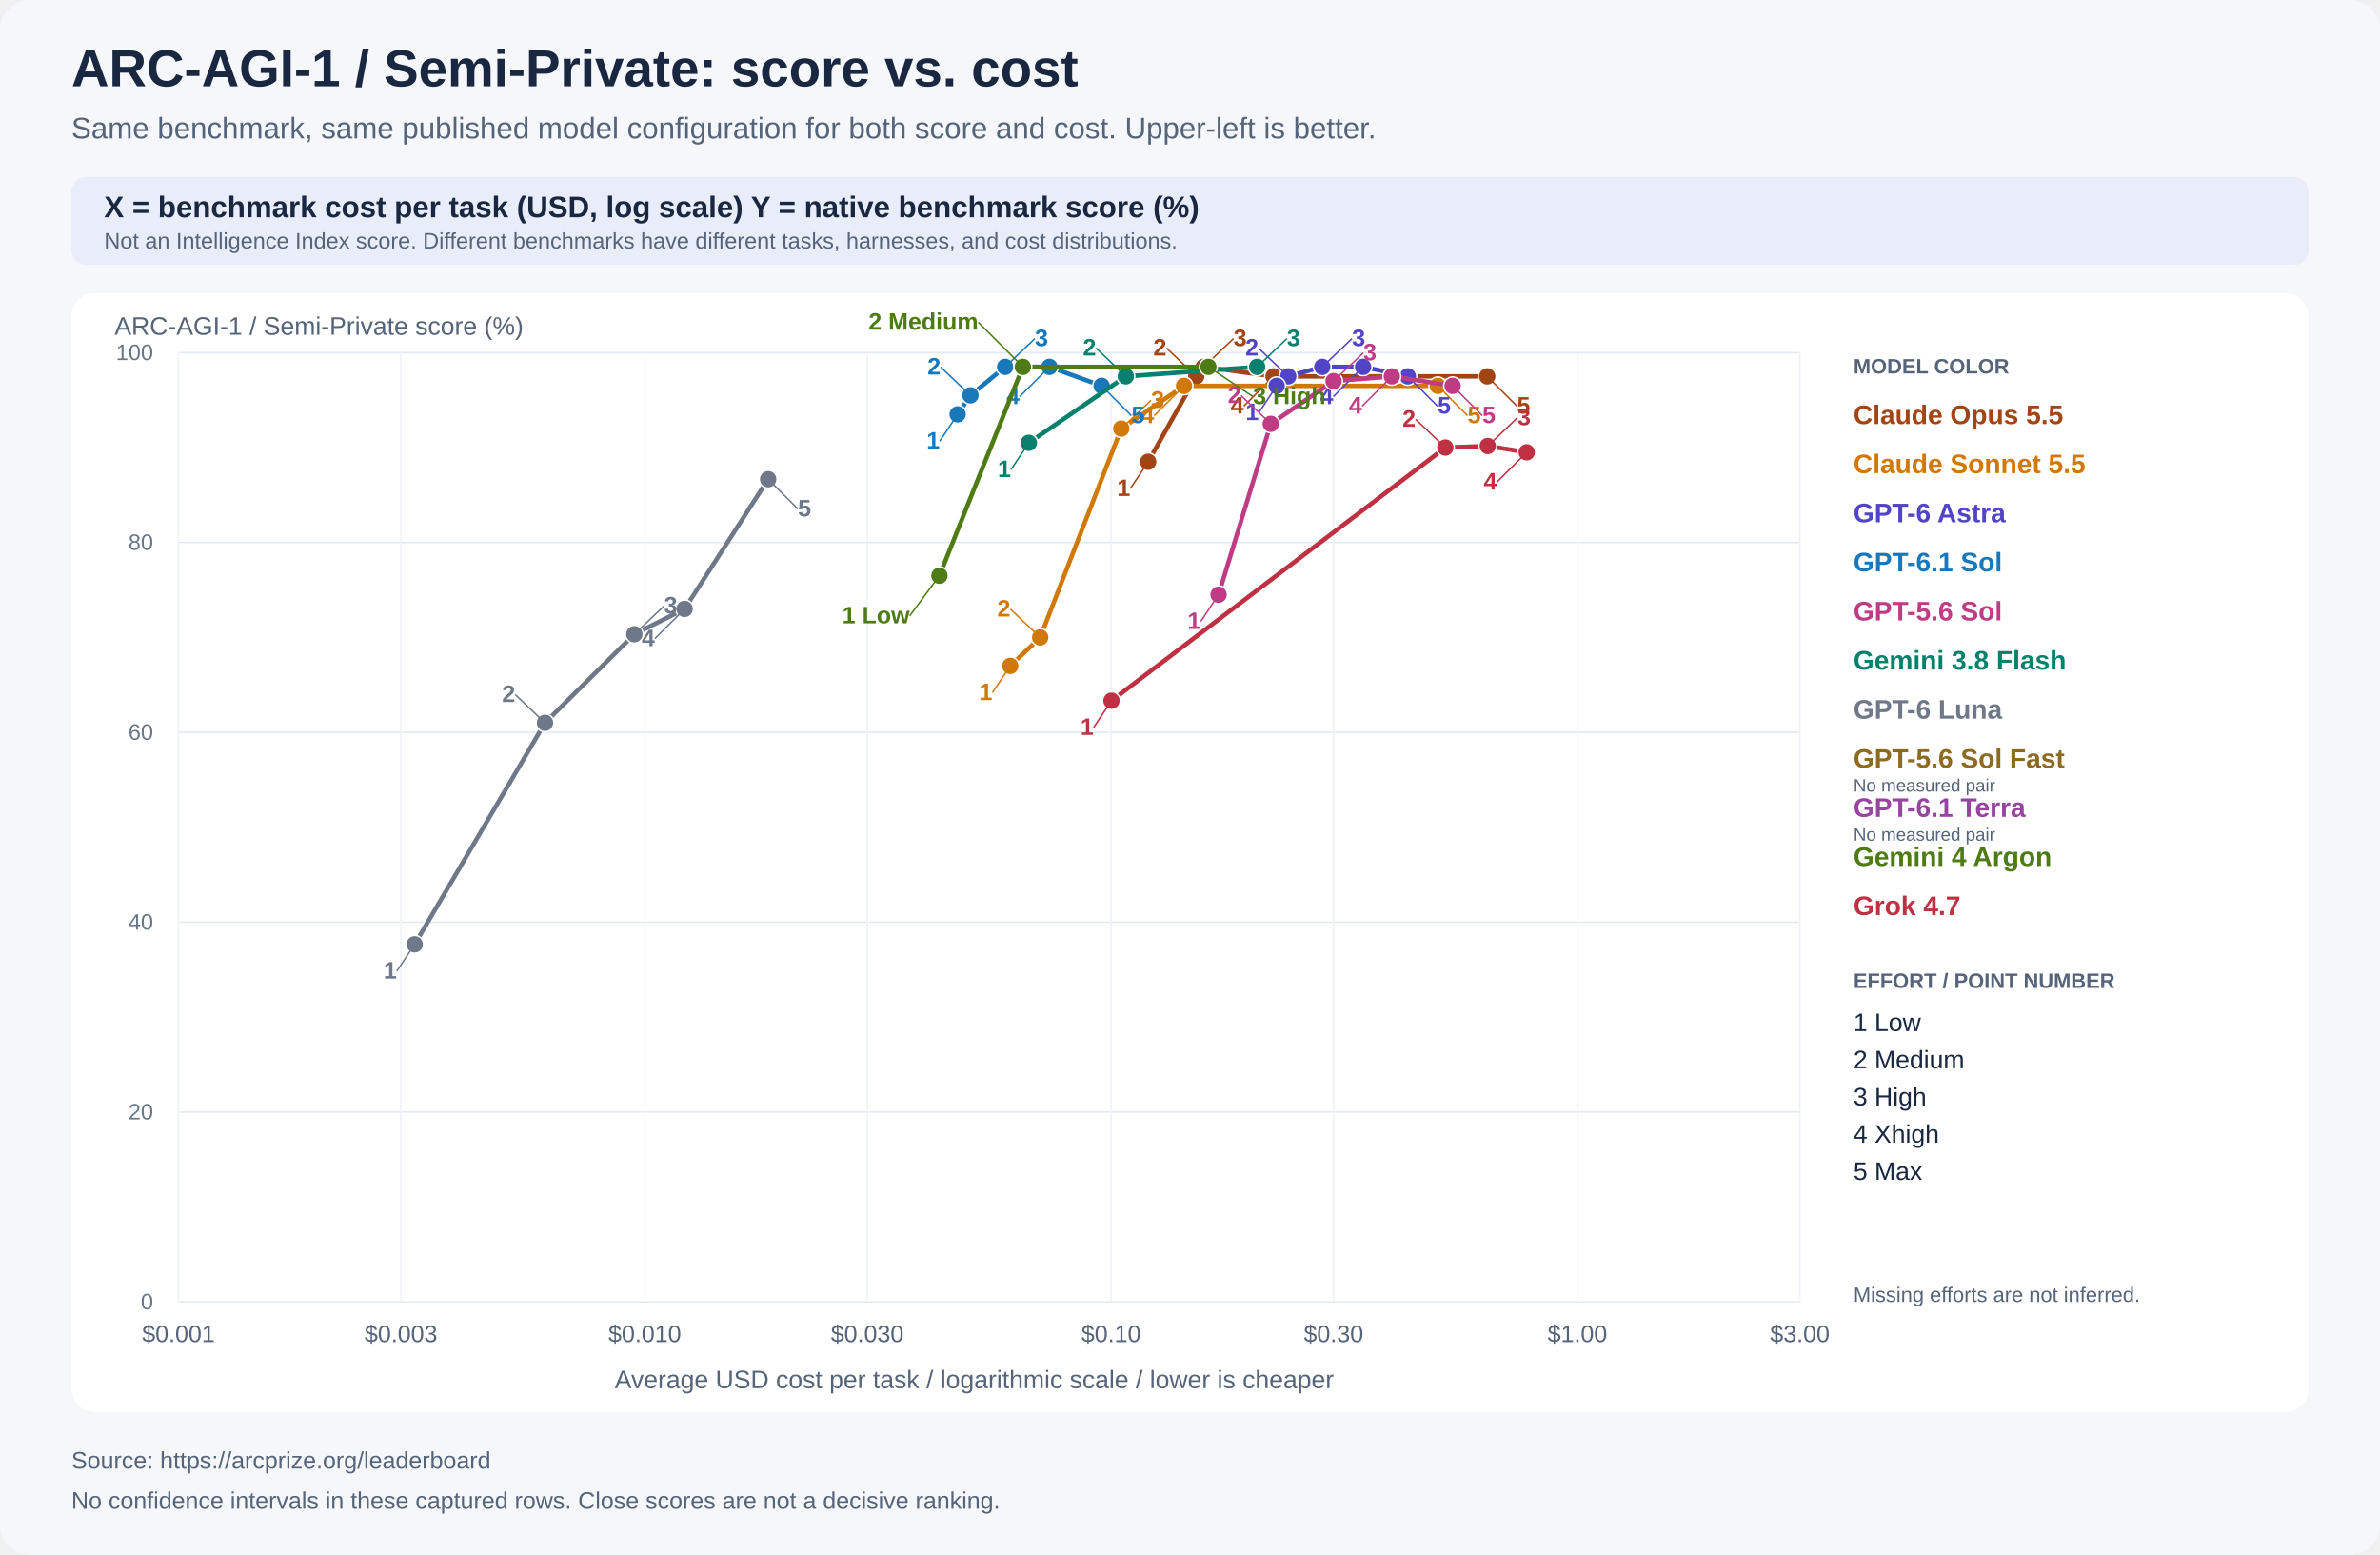
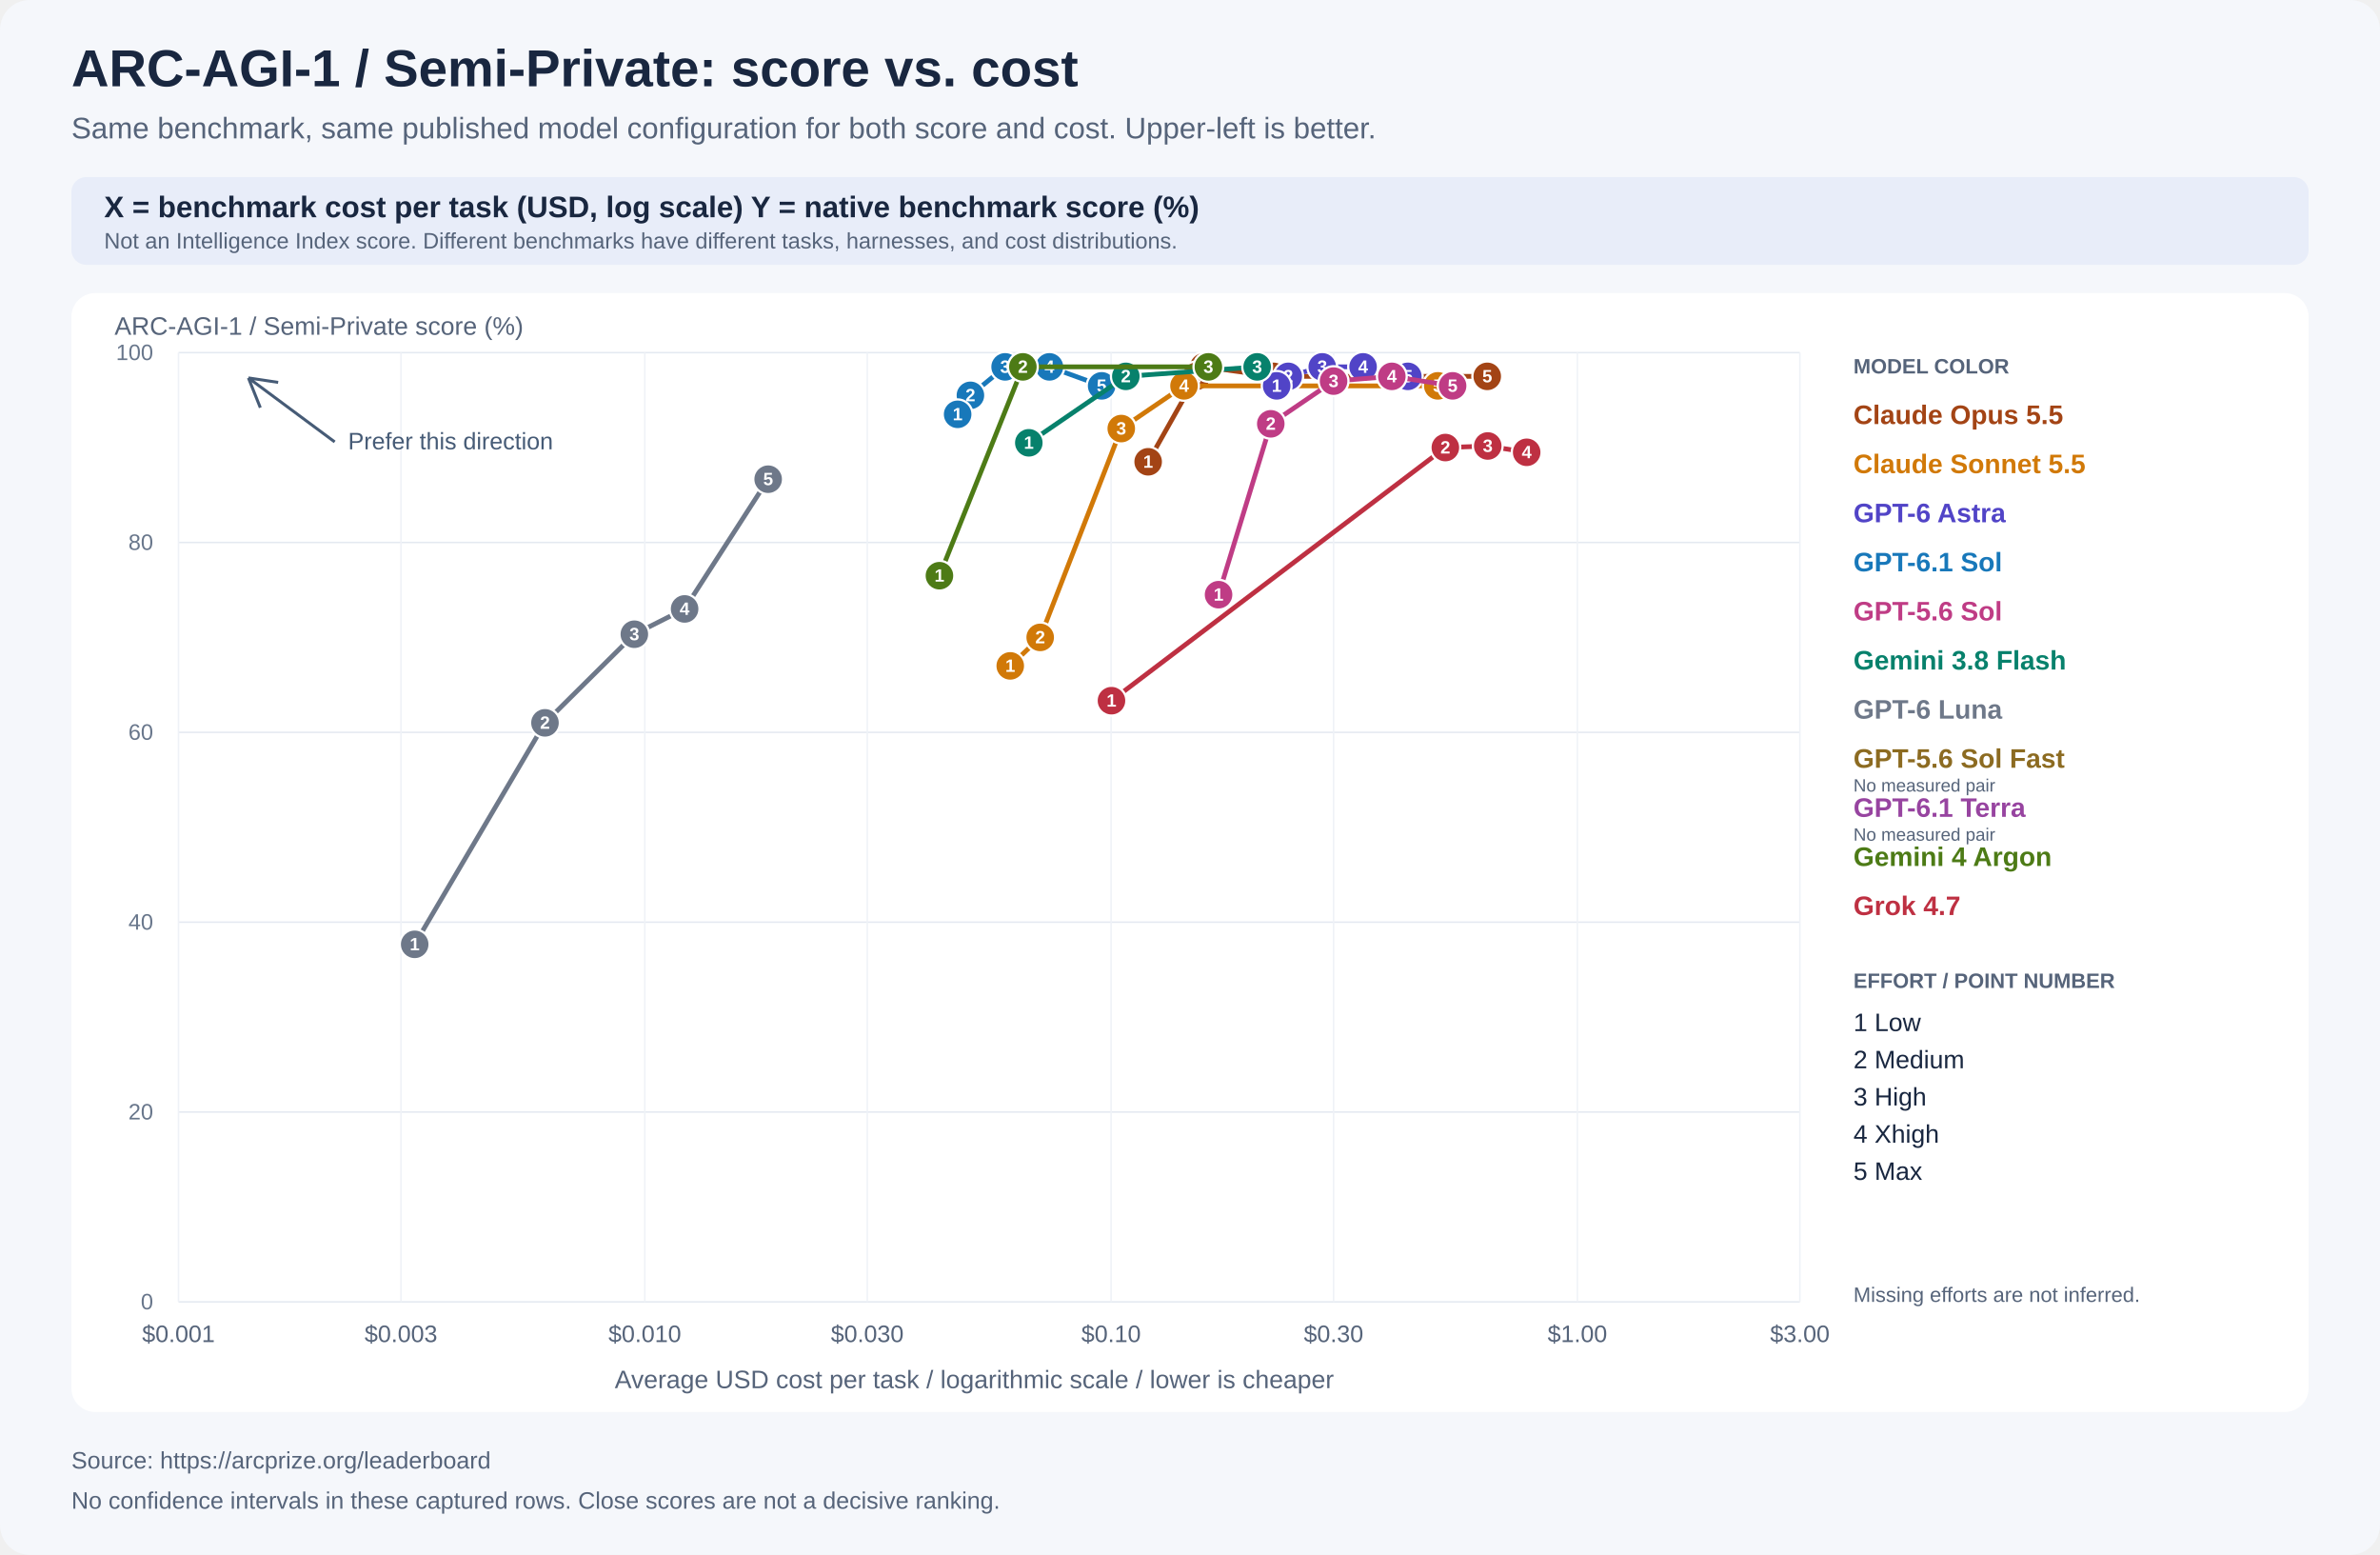
<svg xmlns="http://www.w3.org/2000/svg" width="1600" height="1045" viewBox="0 0 1600 1045" role="img" aria-labelledby="cost-arc1-title cost-arc1-desc">
  <rect width="1600" height="1045" rx="20" fill="#f5f7fb" />
  <style>text{font-family:Segoe UI,Arial,sans-serif;fill:#192740}</style>
  <text x="48.00" y="58.00" font-size="35" style="fill:#192740" font-weight="700" text-anchor="start">ARC-AGI-1 / Semi-Private: score vs. cost</text>
  <text x="48.00" y="93.00" font-size="20" style="fill:#56647a" font-weight="400" text-anchor="start">Same benchmark, same published model configuration for both score and cost. Upper-left is better.</text>
  <rect x="48" y="119" width="1504" height="59" rx="10" fill="#e8edf9" />
  <text x="70.00" y="146.00" font-size="20" style="fill:#192740" font-weight="600" text-anchor="start">X = benchmark cost per task (USD, log scale)     Y = native benchmark score (%)</text>
  <text x="70.00" y="167.00" font-size="15" style="fill:#56647a" font-weight="400" text-anchor="start">Not an Intelligence Index score. Different benchmarks have different tasks, harnesses, and cost distributions.</text>
  <rect x="48" y="197" width="1504" height="752" rx="16" fill="white" />
  <text x="77.00" y="225.00" font-size="17" style="fill:#56647a" font-weight="400" text-anchor="start">ARC-AGI-1 / Semi-Private score (%)</text>
  <path d="M120,875.00 H1210" stroke="#e4e9f1" />
  <text x="103.00" y="880.00" font-size="15" style="fill:#68768b" font-weight="400" text-anchor="end">0</text>
  <path d="M120,747.40 H1210" stroke="#e4e9f1" />
  <text x="103.00" y="752.40" font-size="15" style="fill:#68768b" font-weight="400" text-anchor="end">20</text>
  <path d="M120,619.80 H1210" stroke="#e4e9f1" />
  <text x="103.00" y="624.80" font-size="15" style="fill:#68768b" font-weight="400" text-anchor="end">40</text>
  <path d="M120,492.20 H1210" stroke="#e4e9f1" />
  <text x="103.00" y="497.20" font-size="15" style="fill:#68768b" font-weight="400" text-anchor="end">60</text>
  <path d="M120,364.60 H1210" stroke="#e4e9f1" />
  <text x="103.00" y="369.60" font-size="15" style="fill:#68768b" font-weight="400" text-anchor="end">80</text>
  <path d="M120,237.00 H1210" stroke="#e4e9f1" />
  <text x="103.00" y="242.00" font-size="15" style="fill:#68768b" font-weight="400" text-anchor="end">100</text>
  <path d="M120.00,237 V875" stroke="#eff2f7" />
  <text x="120.00" y="902.00" font-size="16" style="fill:#56647a" font-weight="400" text-anchor="middle">$0.001</text>
  <path d="M269.57,237 V875" stroke="#eff2f7" />
  <text x="269.57" y="902.00" font-size="16" style="fill:#56647a" font-weight="400" text-anchor="middle">$0.003</text>
  <path d="M433.48,237 V875" stroke="#eff2f7" />
  <text x="433.48" y="902.00" font-size="16" style="fill:#56647a" font-weight="400" text-anchor="middle">$0.010</text>
  <path d="M583.04,237 V875" stroke="#eff2f7" />
  <text x="583.04" y="902.00" font-size="16" style="fill:#56647a" font-weight="400" text-anchor="middle">$0.030</text>
  <path d="M746.96,237 V875" stroke="#eff2f7" />
  <text x="746.96" y="902.00" font-size="16" style="fill:#56647a" font-weight="400" text-anchor="middle">$0.10</text>
  <path d="M896.52,237 V875" stroke="#eff2f7" />
  <text x="896.52" y="902.00" font-size="16" style="fill:#56647a" font-weight="400" text-anchor="middle">$0.30</text>
  <path d="M1060.43,237 V875" stroke="#eff2f7" />
  <text x="1060.43" y="902.00" font-size="16" style="fill:#56647a" font-weight="400" text-anchor="middle">$1.00</text>
  <path d="M1210.00,237 V875" stroke="#eff2f7" />
  <text x="1210.00" y="902.00" font-size="16" style="fill:#56647a" font-weight="400" text-anchor="middle">$3.00</text>
  <text x="655.00" y="933.00" font-size="17" style="fill:#56647a" font-weight="400" text-anchor="middle">Average USD cost per task / logarithmic scale / lower is cheaper</text>
+   <path d="M225 297 L167 254 M167 254 L187 257 M167 254 L175 274" fill="none" stroke="#465b76" stroke-width="2" />
+   <text x="234" y="302" font-size="16" style="fill:#465b76" font-weight="400" text-anchor="start">Prefer this direction</text>
  <g class="series" data-model="0">
-     <polyline points="771.87,310.37 804.21,252.95 809.22,246.57 856.17,252.95 999.83,252.95" fill="none" stroke="#a34415" stroke-width="3" />
-     <g class="effort-point" data-effort="max" data-score="97.5" data-cost="0.64073264">
-       <circle cx="999.83" cy="252.95" r="6" fill="#a34415" stroke="white" stroke-width="1" />
-       <path d="M999.83,252.95 L1019.83,272.95" stroke="#a34415" fill="none" />
-       <text x="1019.83" y="277.95" font-size="16" style="fill:#a34415" font-weight="700" text-anchor="start">5</text>
-     </g>
-     <g class="effort-point" data-effort="xhigh" data-score="97.5" data-cost="0.22304864">
-       <circle cx="856.17" cy="252.95" r="6" fill="#a34415" stroke="white" stroke-width="1" />
-       <path d="M856.17,252.95 L836.17,272.95" stroke="#a34415" fill="none" />
-       <text x="836.17" y="277.95" font-size="16" style="fill:#a34415" font-weight="700" text-anchor="end">4</text>
-     </g>
-     <g class="effort-point" data-effort="high" data-score="98.5" data-cost="0.15798964">
-       <circle cx="809.22" cy="246.57" r="6" fill="#a34415" stroke="white" stroke-width="1" />
-       <path d="M809.22,246.57 L829.22,227.57" stroke="#a34415" fill="none" />
-       <text x="829.22" y="232.57" font-size="16" style="fill:#a34415" font-weight="700" text-anchor="start">3</text>
-     </g>
-     <g class="effort-point" data-effort="medium" data-score="97.5" data-cost="0.15227524">
-       <circle cx="804.21" cy="252.95" r="6" fill="#a34415" stroke="white" stroke-width="1" />
-       <path d="M804.21,252.95 L784.21,233.95" stroke="#a34415" fill="none" />
-       <text x="784.21" y="238.95" font-size="16" style="fill:#a34415" font-weight="700" text-anchor="end">2</text>
-     </g>
-     <g class="effort-point" data-effort="low" data-score="88.5" data-cost="0.12007963999999999">
-       <circle cx="771.87" cy="310.37" r="6" fill="#a34415" stroke="white" stroke-width="1" />
-       <path d="M771.87,310.37 L759.87,328.37" stroke="#a34415" fill="none" />
-       <text x="759.87" y="333.37" font-size="16" style="fill:#a34415" font-weight="700" text-anchor="end">1</text>
+     <polyline points="771.87,310.37 804.21,252.95 809.22,246.57 856.17,252.95 999.83,252.95" fill="none" stroke="#a34415" stroke-width="3.2" stroke-linejoin="round" />
+     <g class="effort-point" data-effort="max">
+       <circle cx="999.83" cy="252.95" r="10" fill="#a34415" stroke="white" stroke-width="1.5" />
+       <text x="999.83" y="256.95" font-size="12" style="fill:white" font-weight="700" text-anchor="middle">5</text>
+     </g>
+     <g class="effort-point" data-effort="xhigh">
+       <circle cx="856.17" cy="252.95" r="10" fill="#a34415" stroke="white" stroke-width="1.5" />
+       <text x="856.17" y="256.95" font-size="12" style="fill:white" font-weight="700" text-anchor="middle">4</text>
+     </g>
+     <g class="effort-point" data-effort="high">
+       <circle cx="809.22" cy="246.57" r="10" fill="#a34415" stroke="white" stroke-width="1.5" />
+       <text x="809.22" y="250.57" font-size="12" style="fill:white" font-weight="700" text-anchor="middle">3</text>
+     </g>
+     <g class="effort-point" data-effort="medium">
+       <circle cx="804.21" cy="252.95" r="10" fill="#a34415" stroke="white" stroke-width="1.5" />
+       <text x="804.21" y="256.95" font-size="12" style="fill:white" font-weight="700" text-anchor="middle">2</text>
+     </g>
+     <g class="effort-point" data-effort="low">
+       <circle cx="771.87" cy="310.37" r="10" fill="#a34415" stroke="white" stroke-width="1.5" />
+       <text x="771.87" y="314.37" font-size="12" style="fill:white" font-weight="700" text-anchor="middle">1</text>
    </g>
  </g>
  <g class="series" data-model="1">
-     <polyline points="679.16,447.54 699.29,428.40 753.79,288.04 795.97,259.33 966.58,259.33" fill="none" stroke="#d17908" stroke-width="3" />
-     <g class="effort-point" data-effort="max" data-score="96.5" data-cost="0.5019055800000001">
-       <circle cx="966.58" cy="259.33" r="6" fill="#d17908" stroke="white" stroke-width="1" />
-       <path d="M966.58,259.33 L986.58,279.33" stroke="#d17908" fill="none" />
-       <text x="986.58" y="284.33" font-size="16" style="fill:#d17908" font-weight="700" text-anchor="start">5</text>
-     </g>
-     <g class="effort-point" data-effort="xhigh" data-score="96.5" data-cost="0.14334071999999998">
-       <circle cx="795.97" cy="259.33" r="6" fill="#d17908" stroke="white" stroke-width="1" />
-       <path d="M795.97,259.33 L775.97,279.33" stroke="#d17908" fill="none" />
-       <text x="775.97" y="284.33" font-size="16" style="fill:#d17908" font-weight="700" text-anchor="end">4</text>
-     </g>
-     <g class="effort-point" data-effort="high" data-score="92.0" data-cost="0.10514802000000001">
-       <circle cx="753.79" cy="288.04" r="6" fill="#d17908" stroke="white" stroke-width="1" />
-       <path d="M753.79,288.04 L773.79,269.04" stroke="#d17908" fill="none" />
-       <text x="773.79" y="274.04" font-size="16" style="fill:#d17908" font-weight="700" text-anchor="start">3</text>
-     </g>
-     <g class="effort-point" data-effort="medium" data-score="70.0" data-cost="0.07046251999999999">
-       <circle cx="699.29" cy="428.40" r="6" fill="#d17908" stroke="white" stroke-width="1" />
-       <path d="M699.29,428.40 L679.29,409.40" stroke="#d17908" fill="none" />
-       <text x="679.29" y="414.40" font-size="16" style="fill:#d17908" font-weight="700" text-anchor="end">2</text>
-     </g>
-     <g class="effort-point" data-effort="low" data-score="67.0" data-cost="0.06077602000000002">
-       <circle cx="679.16" cy="447.54" r="6" fill="#d17908" stroke="white" stroke-width="1" />
-       <path d="M679.16,447.54 L667.16,465.54" stroke="#d17908" fill="none" />
-       <text x="667.16" y="470.54" font-size="16" style="fill:#d17908" font-weight="700" text-anchor="end">1</text>
+     <polyline points="679.16,447.54 699.29,428.40 753.79,288.04 795.97,259.33 966.58,259.33" fill="none" stroke="#d17908" stroke-width="3.2" stroke-linejoin="round" />
+     <g class="effort-point" data-effort="max">
+       <circle cx="966.58" cy="259.33" r="10" fill="#d17908" stroke="white" stroke-width="1.5" />
+       <text x="966.58" y="263.33" font-size="12" style="fill:white" font-weight="700" text-anchor="middle">5</text>
+     </g>
+     <g class="effort-point" data-effort="xhigh">
+       <circle cx="795.97" cy="259.33" r="10" fill="#d17908" stroke="white" stroke-width="1.5" />
+       <text x="795.97" y="263.33" font-size="12" style="fill:white" font-weight="700" text-anchor="middle">4</text>
+     </g>
+     <g class="effort-point" data-effort="high">
+       <circle cx="753.79" cy="288.04" r="10" fill="#d17908" stroke="white" stroke-width="1.5" />
+       <text x="753.79" y="292.04" font-size="12" style="fill:white" font-weight="700" text-anchor="middle">3</text>
+     </g>
+     <g class="effort-point" data-effort="medium">
+       <circle cx="699.29" cy="428.40" r="10" fill="#d17908" stroke="white" stroke-width="1.5" />
+       <text x="699.29" y="432.40" font-size="12" style="fill:white" font-weight="700" text-anchor="middle">2</text>
+     </g>
+     <g class="effort-point" data-effort="low">
+       <circle cx="679.16" cy="447.54" r="10" fill="#d17908" stroke="white" stroke-width="1.5" />
+       <text x="679.16" y="451.54" font-size="12" style="fill:white" font-weight="700" text-anchor="middle">1</text>
    </g>
  </g>
  <g class="series" data-model="2">
-     <polyline points="858.27,259.33 866.05,252.95 888.92,246.57 916.36,246.57 946.44,252.95" fill="none" stroke="#5144c7" stroke-width="3" />
-     <g class="effort-point" data-effort="max" data-score="97.5" data-cost="0.4328827000000001">
-       <circle cx="946.44" cy="252.95" r="6" fill="#5144c7" stroke="white" stroke-width="1" />
-       <path d="M946.44,252.95 L966.44,272.95" stroke="#5144c7" fill="none" />
-       <text x="966.44" y="277.95" font-size="16" style="fill:#5144c7" font-weight="700" text-anchor="start">5</text>
-     </g>
-     <g class="effort-point" data-effort="xhigh" data-score="98.5" data-cost="0.3470552">
-       <circle cx="916.36" cy="246.57" r="6" fill="#5144c7" stroke="white" stroke-width="1" />
-       <path d="M916.36,246.57 L896.36,266.57" stroke="#5144c7" fill="none" />
-       <text x="896.36" y="271.57" font-size="16" style="fill:#5144c7" font-weight="700" text-anchor="end">4</text>
-     </g>
-     <g class="effort-point" data-effort="high" data-score="98.5" data-cost="0.2837032">
-       <circle cx="888.92" cy="246.57" r="6" fill="#5144c7" stroke="white" stroke-width="1" />
-       <path d="M888.92,246.57 L908.92,227.57" stroke="#5144c7" fill="none" />
-       <text x="908.92" y="232.57" font-size="16" style="fill:#5144c7" font-weight="700" text-anchor="start">3</text>
-     </g>
-     <g class="effort-point" data-effort="medium" data-score="97.5" data-cost="0.2398342000000002">
-       <circle cx="866.05" cy="252.95" r="6" fill="#5144c7" stroke="white" stroke-width="1" />
-       <path d="M866.05,252.95 L846.05,233.95" stroke="#5144c7" fill="none" />
-       <text x="846.05" y="238.95" font-size="16" style="fill:#5144c7" font-weight="700" text-anchor="end">2</text>
-     </g>
-     <g class="effort-point" data-effort="low" data-score="96.5" data-cost="0.22650770000000006">
-       <circle cx="858.27" cy="259.33" r="6" fill="#5144c7" stroke="white" stroke-width="1" />
-       <path d="M858.27,259.33 L846.27,277.33" stroke="#5144c7" fill="none" />
-       <text x="846.27" y="282.33" font-size="16" style="fill:#5144c7" font-weight="700" text-anchor="end">1</text>
+     <polyline points="858.27,259.33 866.05,252.95 888.92,246.57 916.36,246.57 946.44,252.95" fill="none" stroke="#5144c7" stroke-width="3.2" stroke-linejoin="round" />
+     <g class="effort-point" data-effort="max">
+       <circle cx="946.44" cy="252.95" r="10" fill="#5144c7" stroke="white" stroke-width="1.5" />
+       <text x="946.44" y="256.95" font-size="12" style="fill:white" font-weight="700" text-anchor="middle">5</text>
+     </g>
+     <g class="effort-point" data-effort="xhigh">
+       <circle cx="916.36" cy="246.57" r="10" fill="#5144c7" stroke="white" stroke-width="1.5" />
+       <text x="916.36" y="250.57" font-size="12" style="fill:white" font-weight="700" text-anchor="middle">4</text>
+     </g>
+     <g class="effort-point" data-effort="high">
+       <circle cx="888.92" cy="246.57" r="10" fill="#5144c7" stroke="white" stroke-width="1.5" />
+       <text x="888.92" y="250.57" font-size="12" style="fill:white" font-weight="700" text-anchor="middle">3</text>
+     </g>
+     <g class="effort-point" data-effort="medium">
+       <circle cx="866.05" cy="252.95" r="10" fill="#5144c7" stroke="white" stroke-width="1.5" />
+       <text x="866.05" y="256.95" font-size="12" style="fill:white" font-weight="700" text-anchor="middle">2</text>
+     </g>
+     <g class="effort-point" data-effort="low">
+       <circle cx="858.27" cy="259.33" r="10" fill="#5144c7" stroke="white" stroke-width="1.5" />
+       <text x="858.27" y="263.33" font-size="12" style="fill:white" font-weight="700" text-anchor="middle">1</text>
    </g>
  </g>
  <g class="series" data-model="3">
-     <polyline points="643.79,278.47 652.38,265.71 675.71,246.57 705.49,246.57 740.60,259.33" fill="none" stroke="#1878ba" stroke-width="3" />
-     <g class="effort-point" data-effort="max" data-score="96.5" data-cost="0.09543634000000001">
-       <circle cx="740.60" cy="259.33" r="6" fill="#1878ba" stroke="white" stroke-width="1" />
-       <path d="M740.60,259.33 L760.60,279.33" stroke="#1878ba" fill="none" />
-       <text x="760.60" y="284.33" font-size="16" style="fill:#1878ba" font-weight="700" text-anchor="start">5</text>
-     </g>
-     <g class="effort-point" data-effort="xhigh" data-score="98.5" data-cost="0.07374294">
-       <circle cx="705.49" cy="246.57" r="6" fill="#1878ba" stroke="white" stroke-width="1" />
-       <path d="M705.49,246.57 L685.49,266.57" stroke="#1878ba" fill="none" />
-       <text x="685.49" y="271.57" font-size="16" style="fill:#1878ba" font-weight="700" text-anchor="end">4</text>
-     </g>
-     <g class="effort-point" data-effort="high" data-score="98.5" data-cost="0.05925544000000002">
-       <circle cx="675.71" cy="246.57" r="6" fill="#1878ba" stroke="white" stroke-width="1" />
-       <path d="M675.71,246.57 L695.71,227.57" stroke="#1878ba" fill="none" />
-       <text x="695.71" y="232.57" font-size="16" style="fill:#1878ba" font-weight="700" text-anchor="start">3</text>
-     </g>
-     <g class="effort-point" data-effort="medium" data-score="95.5" data-cost="0.04992494">
-       <circle cx="652.38" cy="265.71" r="6" fill="#1878ba" stroke="white" stroke-width="1" />
-       <path d="M652.38,265.71 L632.38,246.71" stroke="#1878ba" fill="none" />
-       <text x="632.38" y="251.71" font-size="16" style="fill:#1878ba" font-weight="700" text-anchor="end">2</text>
-     </g>
-     <g class="effort-point" data-effort="low" data-score="93.5" data-cost="0.046870540000000016">
-       <circle cx="643.79" cy="278.47" r="6" fill="#1878ba" stroke="white" stroke-width="1" />
-       <path d="M643.79,278.47 L631.79,296.47" stroke="#1878ba" fill="none" />
-       <text x="631.79" y="301.47" font-size="16" style="fill:#1878ba" font-weight="700" text-anchor="end">1</text>
+     <polyline points="643.79,278.47 652.38,265.71 675.71,246.57 705.49,246.57 740.60,259.33" fill="none" stroke="#1878ba" stroke-width="3.2" stroke-linejoin="round" />
+     <g class="effort-point" data-effort="max">
+       <circle cx="740.60" cy="259.33" r="10" fill="#1878ba" stroke="white" stroke-width="1.5" />
+       <text x="740.60" y="263.33" font-size="12" style="fill:white" font-weight="700" text-anchor="middle">5</text>
+     </g>
+     <g class="effort-point" data-effort="xhigh">
+       <circle cx="705.49" cy="246.57" r="10" fill="#1878ba" stroke="white" stroke-width="1.5" />
+       <text x="705.49" y="250.57" font-size="12" style="fill:white" font-weight="700" text-anchor="middle">4</text>
+     </g>
+     <g class="effort-point" data-effort="high">
+       <circle cx="675.71" cy="246.57" r="10" fill="#1878ba" stroke="white" stroke-width="1.5" />
+       <text x="675.71" y="250.57" font-size="12" style="fill:white" font-weight="700" text-anchor="middle">3</text>
+     </g>
+     <g class="effort-point" data-effort="medium">
+       <circle cx="652.38" cy="265.71" r="10" fill="#1878ba" stroke="white" stroke-width="1.5" />
+       <text x="652.38" y="269.71" font-size="12" style="fill:white" font-weight="700" text-anchor="middle">2</text>
+     </g>
+     <g class="effort-point" data-effort="low">
+       <circle cx="643.79" cy="278.47" r="10" fill="#1878ba" stroke="white" stroke-width="1.5" />
+       <text x="643.79" y="282.47" font-size="12" style="fill:white" font-weight="700" text-anchor="middle">1</text>
    </g>
  </g>
  <g class="series" data-model="4">
-     <polyline points="819.20,399.69 854.30,284.85 896.52,256.14 935.69,252.95 976.54,259.33" fill="none" stroke="#bf3c85" stroke-width="3" />
-     <g class="effort-point" data-effort="low" data-score="74.5" data-cost="0.17">
-       <circle cx="819.20" cy="399.69" r="6" fill="#bf3c85" stroke="white" stroke-width="1" />
-       <path d="M819.20,399.69 L807.20,417.69" stroke="#bf3c85" fill="none" />
-       <text x="807.20" y="422.69" font-size="16" style="fill:#bf3c85" font-weight="700" text-anchor="end">1</text>
-     </g>
-     <g class="effort-point" data-effort="medium" data-score="92.5" data-cost="0.22">
-       <circle cx="854.30" cy="284.85" r="6" fill="#bf3c85" stroke="white" stroke-width="1" />
-       <path d="M854.30,284.85 L834.30,265.85" stroke="#bf3c85" fill="none" />
-       <text x="834.30" y="270.85" font-size="16" style="fill:#bf3c85" font-weight="700" text-anchor="end">2</text>
-     </g>
-     <g class="effort-point" data-effort="high" data-score="97.0" data-cost="0.3">
-       <circle cx="896.52" cy="256.14" r="6" fill="#bf3c85" stroke="white" stroke-width="1" />
-       <path d="M896.52,256.14 L916.52,237.14" stroke="#bf3c85" fill="none" />
-       <text x="916.52" y="242.14" font-size="16" style="fill:#bf3c85" font-weight="700" text-anchor="start">3</text>
-     </g>
-     <g class="effort-point" data-effort="xhigh" data-score="97.5" data-cost="0.4">
-       <circle cx="935.69" cy="252.95" r="6" fill="#bf3c85" stroke="white" stroke-width="1" />
-       <path d="M935.69,252.95 L915.69,272.95" stroke="#bf3c85" fill="none" />
-       <text x="915.69" y="277.95" font-size="16" style="fill:#bf3c85" font-weight="700" text-anchor="end">4</text>
-     </g>
-     <g class="effort-point" data-effort="max" data-score="96.5" data-cost="0.54">
-       <circle cx="976.54" cy="259.33" r="6" fill="#bf3c85" stroke="white" stroke-width="1" />
-       <path d="M976.54,259.33 L996.54,279.33" stroke="#bf3c85" fill="none" />
-       <text x="996.54" y="284.33" font-size="16" style="fill:#bf3c85" font-weight="700" text-anchor="start">5</text>
+     <polyline points="819.20,399.69 854.30,284.85 896.52,256.14 935.69,252.95 976.54,259.33" fill="none" stroke="#bf3c85" stroke-width="3.2" stroke-linejoin="round" />
+     <g class="effort-point" data-effort="low">
+       <circle cx="819.20" cy="399.69" r="10" fill="#bf3c85" stroke="white" stroke-width="1.5" />
+       <text x="819.20" y="403.69" font-size="12" style="fill:white" font-weight="700" text-anchor="middle">1</text>
+     </g>
+     <g class="effort-point" data-effort="medium">
+       <circle cx="854.30" cy="284.85" r="10" fill="#bf3c85" stroke="white" stroke-width="1.5" />
+       <text x="854.30" y="288.85" font-size="12" style="fill:white" font-weight="700" text-anchor="middle">2</text>
+     </g>
+     <g class="effort-point" data-effort="high">
+       <circle cx="896.52" cy="256.14" r="10" fill="#bf3c85" stroke="white" stroke-width="1.5" />
+       <text x="896.52" y="260.14" font-size="12" style="fill:white" font-weight="700" text-anchor="middle">3</text>
+     </g>
+     <g class="effort-point" data-effort="xhigh">
+       <circle cx="935.69" cy="252.95" r="10" fill="#bf3c85" stroke="white" stroke-width="1.5" />
+       <text x="935.69" y="256.95" font-size="12" style="fill:white" font-weight="700" text-anchor="middle">4</text>
+     </g>
+     <g class="effort-point" data-effort="max">
+       <circle cx="976.54" cy="259.33" r="10" fill="#bf3c85" stroke="white" stroke-width="1.5" />
+       <text x="976.54" y="263.33" font-size="12" style="fill:white" font-weight="700" text-anchor="middle">5</text>
    </g>
  </g>
  <g class="series" data-model="5">
-     <polyline points="691.64,297.61 756.86,252.95 845.15,246.57" fill="none" stroke="#07816c" stroke-width="3" />
-     <g class="effort-point" data-effort="high" data-score="98.5" data-cost="0.20570699249999985">
-       <circle cx="845.15" cy="246.57" r="6" fill="#07816c" stroke="white" stroke-width="1" />
-       <path d="M845.15,246.57 L865.15,227.57" stroke="#07816c" fill="none" />
-       <text x="865.15" y="232.57" font-size="16" style="fill:#07816c" font-weight="700" text-anchor="start">3</text>
-     </g>
-     <g class="effort-point" data-effort="medium" data-score="97.5" data-cost="0.10754999250000002">
-       <circle cx="756.86" cy="252.95" r="6" fill="#07816c" stroke="white" stroke-width="1" />
-       <path d="M756.86,252.95 L736.86,233.95" stroke="#07816c" fill="none" />
-       <text x="736.86" y="238.95" font-size="16" style="fill:#07816c" font-weight="700" text-anchor="end">2</text>
-     </g>
-     <g class="effort-point" data-effort="low" data-score="90.5" data-cost="0.06661188000000001">
-       <circle cx="691.64" cy="297.61" r="6" fill="#07816c" stroke="white" stroke-width="1" />
-       <path d="M691.64,297.61 L679.64,315.61" stroke="#07816c" fill="none" />
-       <text x="679.64" y="320.61" font-size="16" style="fill:#07816c" font-weight="700" text-anchor="end">1</text>
+     <polyline points="691.64,297.61 756.86,252.95 845.15,246.57" fill="none" stroke="#07816c" stroke-width="3.2" stroke-linejoin="round" />
+     <g class="effort-point" data-effort="high">
+       <circle cx="845.15" cy="246.57" r="10" fill="#07816c" stroke="white" stroke-width="1.5" />
+       <text x="845.15" y="250.57" font-size="12" style="fill:white" font-weight="700" text-anchor="middle">3</text>
+     </g>
+     <g class="effort-point" data-effort="medium">
+       <circle cx="756.86" cy="252.95" r="10" fill="#07816c" stroke="white" stroke-width="1.5" />
+       <text x="756.86" y="256.95" font-size="12" style="fill:white" font-weight="700" text-anchor="middle">2</text>
+     </g>
+     <g class="effort-point" data-effort="low">
+       <circle cx="691.64" cy="297.61" r="10" fill="#07816c" stroke="white" stroke-width="1.5" />
+       <text x="691.64" y="301.61" font-size="12" style="fill:white" font-weight="700" text-anchor="middle">1</text>
    </g>
  </g>
  <g class="series" data-model="6">
-     <polyline points="278.78,634.69 366.37,485.82 426.45,426.27 460.24,409.26 516.41,322.07" fill="none" stroke="#6e7889" stroke-width="3" />
-     <g class="effort-point" data-effort="max" data-score="86.66666666666667" data-cost="0.018388256999999998">
-       <circle cx="516.41" cy="322.07" r="6" fill="#6e7889" stroke="white" stroke-width="1" />
-       <path d="M516.41,322.07 L536.41,342.07" stroke="#6e7889" fill="none" />
-       <text x="536.41" y="347.07" font-size="16" style="fill:#6e7889" font-weight="700" text-anchor="start">5</text>
-     </g>
-     <g class="effort-point" data-effort="xhigh" data-score="73.0" data-cost="0.012172242">
-       <circle cx="460.24" cy="409.26" r="6" fill="#6e7889" stroke="white" stroke-width="1" />
-       <path d="M460.24,409.26 L440.24,429.26" stroke="#6e7889" fill="none" />
-       <text x="440.24" y="434.26" font-size="16" style="fill:#6e7889" font-weight="700" text-anchor="end">4</text>
-     </g>
-     <g class="effort-point" data-effort="high" data-score="70.33333333333333" data-cost="0.009497197">
-       <circle cx="426.45" cy="426.27" r="6" fill="#6e7889" stroke="white" stroke-width="1" />
-       <path d="M426.45,426.27 L446.45,407.27" stroke="#6e7889" fill="none" />
-       <text x="446.45" y="412.27" font-size="16" style="fill:#6e7889" font-weight="700" text-anchor="start">3</text>
-     </g>
-     <g class="effort-point" data-effort="medium" data-score="61.0" data-cost="0.0061084369999999995">
-       <circle cx="366.37" cy="485.82" r="6" fill="#6e7889" stroke="white" stroke-width="1" />
-       <path d="M366.37,485.82 L346.37,466.82" stroke="#6e7889" fill="none" />
-       <text x="346.37" y="471.82" font-size="16" style="fill:#6e7889" font-weight="700" text-anchor="end">2</text>
-     </g>
-     <g class="effort-point" data-effort="low" data-score="37.666666666666664" data-cost="0.0032099620000000002">
-       <circle cx="278.78" cy="634.69" r="6" fill="#6e7889" stroke="white" stroke-width="1" />
-       <path d="M278.78,634.69 L266.78,652.69" stroke="#6e7889" fill="none" />
-       <text x="266.78" y="657.69" font-size="16" style="fill:#6e7889" font-weight="700" text-anchor="end">1</text>
+     <polyline points="278.78,634.69 366.37,485.82 426.45,426.27 460.24,409.26 516.41,322.07" fill="none" stroke="#6e7889" stroke-width="3.2" stroke-linejoin="round" />
+     <g class="effort-point" data-effort="max">
+       <circle cx="516.41" cy="322.07" r="10" fill="#6e7889" stroke="white" stroke-width="1.5" />
+       <text x="516.41" y="326.07" font-size="12" style="fill:white" font-weight="700" text-anchor="middle">5</text>
+     </g>
+     <g class="effort-point" data-effort="xhigh">
+       <circle cx="460.24" cy="409.26" r="10" fill="#6e7889" stroke="white" stroke-width="1.5" />
+       <text x="460.24" y="413.26" font-size="12" style="fill:white" font-weight="700" text-anchor="middle">4</text>
+     </g>
+     <g class="effort-point" data-effort="high">
+       <circle cx="426.45" cy="426.27" r="10" fill="#6e7889" stroke="white" stroke-width="1.5" />
+       <text x="426.45" y="430.27" font-size="12" style="fill:white" font-weight="700" text-anchor="middle">3</text>
+     </g>
+     <g class="effort-point" data-effort="medium">
+       <circle cx="366.37" cy="485.82" r="10" fill="#6e7889" stroke="white" stroke-width="1.5" />
+       <text x="366.37" y="489.82" font-size="12" style="fill:white" font-weight="700" text-anchor="middle">2</text>
+     </g>
+     <g class="effort-point" data-effort="low">
+       <circle cx="278.78" cy="634.69" r="10" fill="#6e7889" stroke="white" stroke-width="1.5" />
+       <text x="278.78" y="638.69" font-size="12" style="fill:white" font-weight="700" text-anchor="middle">1</text>
    </g>
  </g>
  <g class="series" data-model="7">
</g>
  <g class="series" data-model="8">
</g>
  <g class="series" data-model="9">
-     <polyline points="631.55,386.93 687.64,246.57 812.36,246.57" fill="none" stroke="#4d7b16" stroke-width="3" />
-     <g class="effort-point" data-effort="high" data-score="98.5" data-cost="0.16167408000000005">
-       <circle cx="812.36" cy="246.57" r="6" fill="#4d7b16" stroke="white" stroke-width="1" />
-       <path d="M812.36,246.57 L842.36,266.57" stroke="#4d7b16" fill="none" />
-       <text x="842.36" y="271.57" font-size="16" style="fill:#4d7b16" font-weight="700" text-anchor="start">3 High</text>
-     </g>
-     <g class="effort-point" data-effort="medium" data-score="98.5" data-cost="0.06468048">
-       <circle cx="687.64" cy="246.57" r="6" fill="#4d7b16" stroke="white" stroke-width="1" />
-       <path d="M687.64,246.57 L657.64,216.57" stroke="#4d7b16" fill="none" />
-       <text x="657.64" y="221.57" font-size="16" style="fill:#4d7b16" font-weight="700" text-anchor="end">2 Medium</text>
-     </g>
-     <g class="effort-point" data-effort="low" data-score="76.5" data-cost="0.042840680000000006">
-       <circle cx="631.55" cy="386.93" r="6" fill="#4d7b16" stroke="white" stroke-width="1" />
-       <path d="M631.55,386.93 L611.55,413.93" stroke="#4d7b16" fill="none" />
-       <text x="611.55" y="418.93" font-size="16" style="fill:#4d7b16" font-weight="700" text-anchor="end">1 Low</text>
+     <polyline points="631.55,386.93 687.64,246.57 812.36,246.57" fill="none" stroke="#4d7b16" stroke-width="3.2" stroke-linejoin="round" />
+     <g class="effort-point" data-effort="high">
+       <circle cx="812.36" cy="246.57" r="10" fill="#4d7b16" stroke="white" stroke-width="1.5" />
+       <text x="812.36" y="250.57" font-size="12" style="fill:white" font-weight="700" text-anchor="middle">3</text>
+     </g>
+     <g class="effort-point" data-effort="medium">
+       <circle cx="687.64" cy="246.57" r="10" fill="#4d7b16" stroke="white" stroke-width="1.5" />
+       <text x="687.64" y="250.57" font-size="12" style="fill:white" font-weight="700" text-anchor="middle">2</text>
+     </g>
+     <g class="effort-point" data-effort="low">
+       <circle cx="631.55" cy="386.93" r="10" fill="#4d7b16" stroke="white" stroke-width="1.5" />
+       <text x="631.55" y="390.93" font-size="12" style="fill:white" font-weight="700" text-anchor="middle">1</text>
    </g>
  </g>
  <g class="series" data-model="10">
-     <polyline points="747.21,470.93 971.67,300.80 1000.17,299.74 1026.34,303.99" fill="none" stroke="#be3042" stroke-width="3" />
-     <g class="effort-point" data-effort="xhigh" data-score="89.5" data-cost="0.7784497599999999">
-       <circle cx="1026.34" cy="303.99" r="6" fill="#be3042" stroke="white" stroke-width="1" />
-       <path d="M1026.34,303.99 L1006.34,323.99" stroke="#be3042" fill="none" />
-       <text x="1006.34" y="328.99" font-size="16" style="fill:#be3042" font-weight="700" text-anchor="end">4</text>
-     </g>
-     <g class="effort-point" data-effort="high" data-score="90.16666666666666" data-cost="0.6423259400000007">
-       <circle cx="1000.17" cy="299.74" r="6" fill="#be3042" stroke="white" stroke-width="1" />
-       <path d="M1000.17,299.74 L1020.17,280.74" stroke="#be3042" fill="none" />
-       <text x="1020.17" y="285.74" font-size="16" style="fill:#be3042" font-weight="700" text-anchor="start">3</text>
-     </g>
-     <g class="effort-point" data-effort="medium" data-score="90.0" data-cost="0.5209943599999999">
-       <circle cx="971.67" cy="300.80" r="6" fill="#be3042" stroke="white" stroke-width="1" />
-       <path d="M971.67,300.80 L951.67,281.80" stroke="#be3042" fill="none" />
-       <text x="951.67" y="286.80" font-size="16" style="fill:#be3042" font-weight="700" text-anchor="end">2</text>
-     </g>
-     <g class="effort-point" data-effort="low" data-score="63.33333333333333" data-cost="0.10018820000000002">
-       <circle cx="747.21" cy="470.93" r="6" fill="#be3042" stroke="white" stroke-width="1" />
-       <path d="M747.21,470.93 L735.21,488.93" stroke="#be3042" fill="none" />
-       <text x="735.21" y="493.93" font-size="16" style="fill:#be3042" font-weight="700" text-anchor="end">1</text>
+     <polyline points="747.21,470.93 971.67,300.80 1000.17,299.74 1026.34,303.99" fill="none" stroke="#be3042" stroke-width="3.2" stroke-linejoin="round" />
+     <g class="effort-point" data-effort="xhigh">
+       <circle cx="1026.34" cy="303.99" r="10" fill="#be3042" stroke="white" stroke-width="1.5" />
+       <text x="1026.34" y="307.99" font-size="12" style="fill:white" font-weight="700" text-anchor="middle">4</text>
+     </g>
+     <g class="effort-point" data-effort="high">
+       <circle cx="1000.17" cy="299.74" r="10" fill="#be3042" stroke="white" stroke-width="1.5" />
+       <text x="1000.17" y="303.74" font-size="12" style="fill:white" font-weight="700" text-anchor="middle">3</text>
+     </g>
+     <g class="effort-point" data-effort="medium">
+       <circle cx="971.67" cy="300.80" r="10" fill="#be3042" stroke="white" stroke-width="1.5" />
+       <text x="971.67" y="304.80" font-size="12" style="fill:white" font-weight="700" text-anchor="middle">2</text>
+     </g>
+     <g class="effort-point" data-effort="low">
+       <circle cx="747.21" cy="470.93" r="10" fill="#be3042" stroke="white" stroke-width="1.5" />
+       <text x="747.21" y="474.93" font-size="12" style="fill:white" font-weight="700" text-anchor="middle">1</text>
    </g>
  </g>
  <text x="1246.00" y="251.00" font-size="14" style="fill:#56647a" font-weight="700" text-anchor="start">MODEL COLOR</text>
  <text x="1246.00" y="285.00" font-size="18" style="fill:#a34415" font-weight="600" text-anchor="start">Claude Opus 5.5</text>
  <text x="1246.00" y="318.00" font-size="18" style="fill:#d17908" font-weight="600" text-anchor="start">Claude Sonnet 5.5</text>
  <text x="1246.00" y="351.00" font-size="18" style="fill:#5144c7" font-weight="600" text-anchor="start">GPT-6 Astra</text>
  <text x="1246.00" y="384.00" font-size="18" style="fill:#1878ba" font-weight="600" text-anchor="start">GPT-6.1 Sol</text>
  <text x="1246.00" y="417.00" font-size="18" style="fill:#bf3c85" font-weight="600" text-anchor="start">GPT-5.6 Sol</text>
  <text x="1246.00" y="450.00" font-size="18" style="fill:#07816c" font-weight="600" text-anchor="start">Gemini 3.8 Flash</text>
  <text x="1246.00" y="483.00" font-size="18" style="fill:#6e7889" font-weight="600" text-anchor="start">GPT-6 Luna</text>
  <text x="1246.00" y="516.00" font-size="18" style="fill:#8c6b21" font-weight="600" text-anchor="start">GPT-5.6 Sol Fast</text>
  <text x="1246.00" y="532.00" font-size="12" style="fill:#56647a" font-weight="400" text-anchor="start">No measured pair</text>
  <text x="1246.00" y="549.00" font-size="18" style="fill:#9744a0" font-weight="600" text-anchor="start">GPT-6.1 Terra</text>
  <text x="1246.00" y="565.00" font-size="12" style="fill:#56647a" font-weight="400" text-anchor="start">No measured pair</text>
  <text x="1246.00" y="582.00" font-size="18" style="fill:#4d7b16" font-weight="600" text-anchor="start">Gemini 4 Argon</text>
  <text x="1246.00" y="615.00" font-size="18" style="fill:#be3042" font-weight="600" text-anchor="start">Grok 4.7</text>
  <text x="1246.00" y="664.00" font-size="14" style="fill:#56647a" font-weight="700" text-anchor="start">EFFORT / POINT NUMBER</text>
  <text x="1246.00" y="693.00" font-size="17" style="fill:#192740" font-weight="400" text-anchor="start">1  Low</text>
  <text x="1246.00" y="718.00" font-size="17" style="fill:#192740" font-weight="400" text-anchor="start">2  Medium</text>
  <text x="1246.00" y="743.00" font-size="17" style="fill:#192740" font-weight="400" text-anchor="start">3  High</text>
  <text x="1246.00" y="768.00" font-size="17" style="fill:#192740" font-weight="400" text-anchor="start">4  Xhigh</text>
  <text x="1246.00" y="793.00" font-size="17" style="fill:#192740" font-weight="400" text-anchor="start">5  Max</text>
  <text x="1246.00" y="875.00" font-size="14" style="fill:#56647a" font-weight="400" text-anchor="start">Missing efforts are not inferred.</text>
  <text x="48.00" y="987.00" font-size="16" style="fill:#56647a" font-weight="400" text-anchor="start">Source: https://arcprize.org/leaderboard</text>
  <text x="48.00" y="1014.00" font-size="16" style="fill:#56647a" font-weight="400" text-anchor="start">No confidence intervals in these captured rows. Close scores are not a decisive ranking.</text>
</svg>
